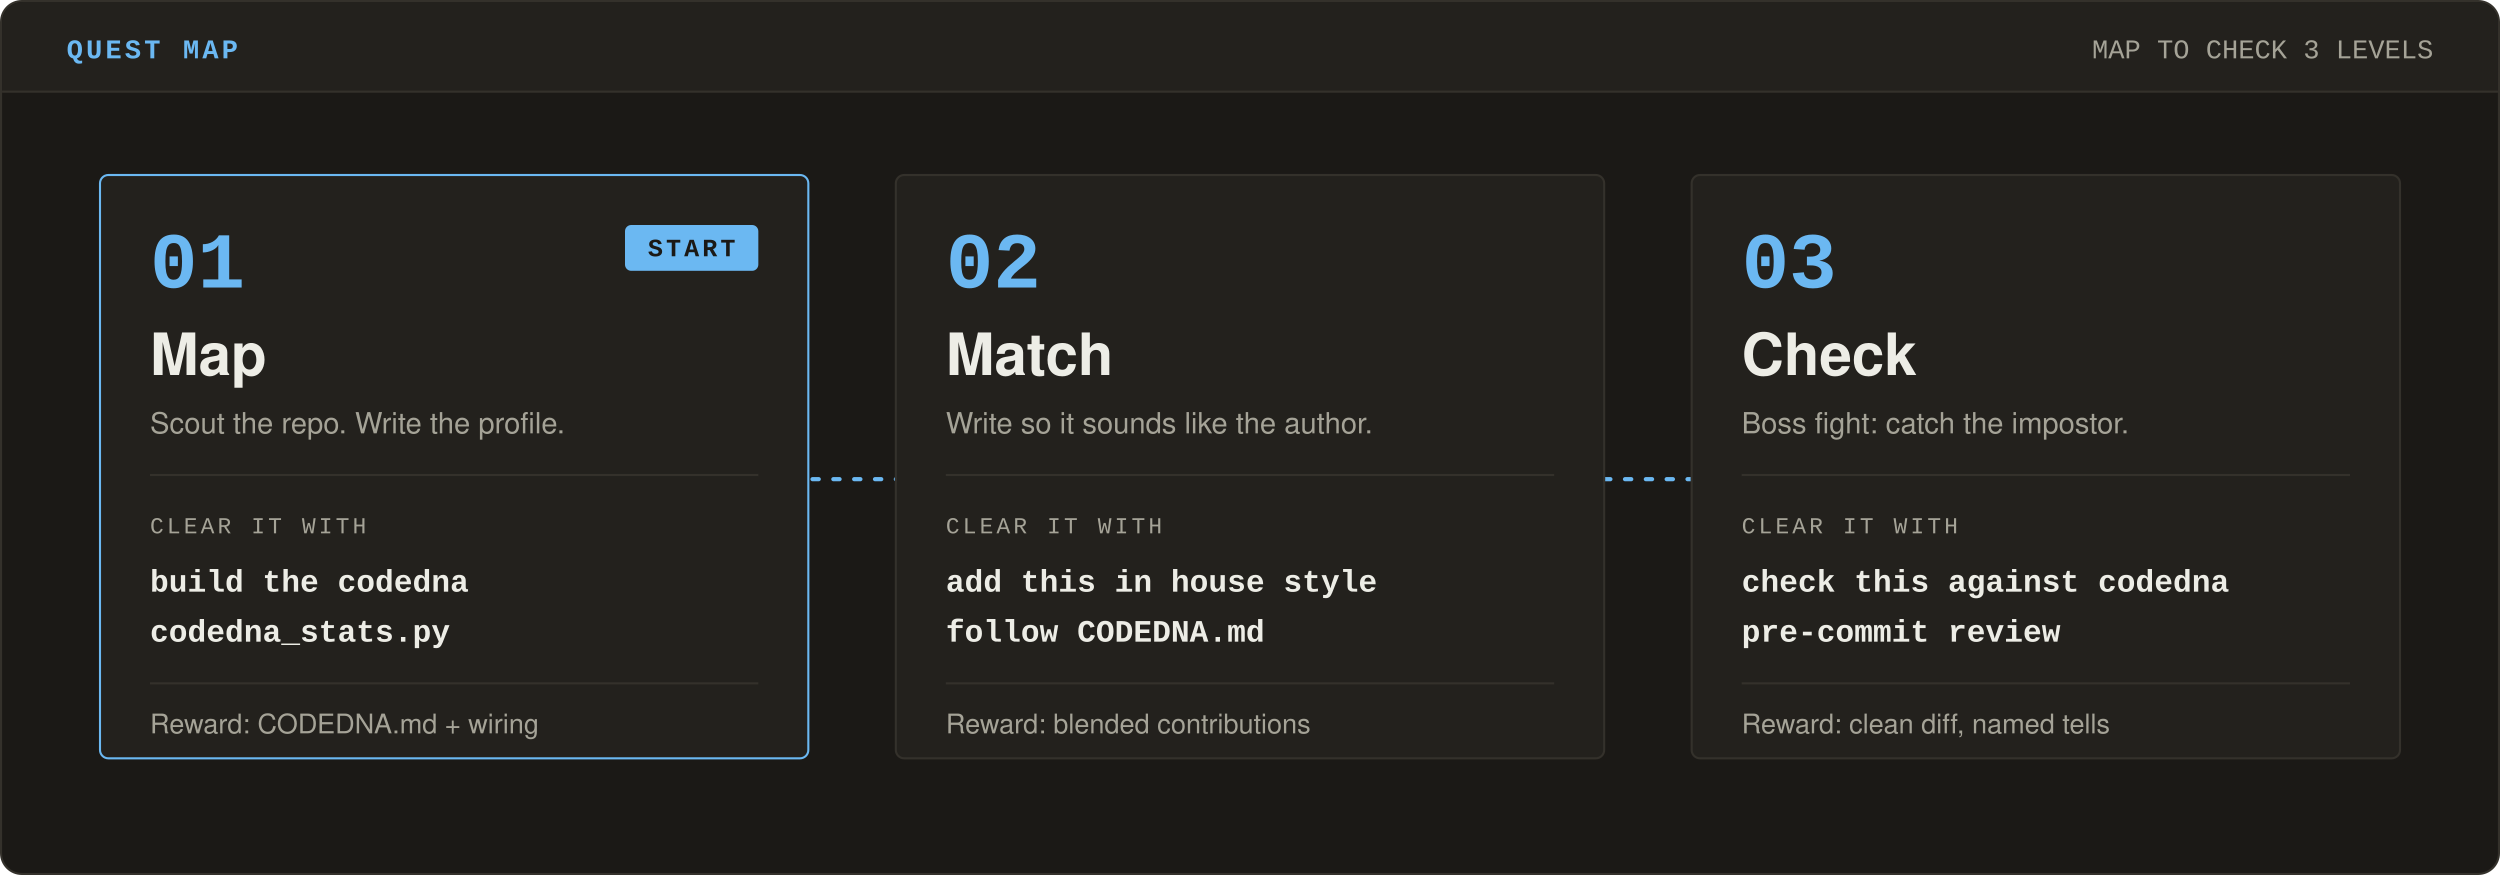
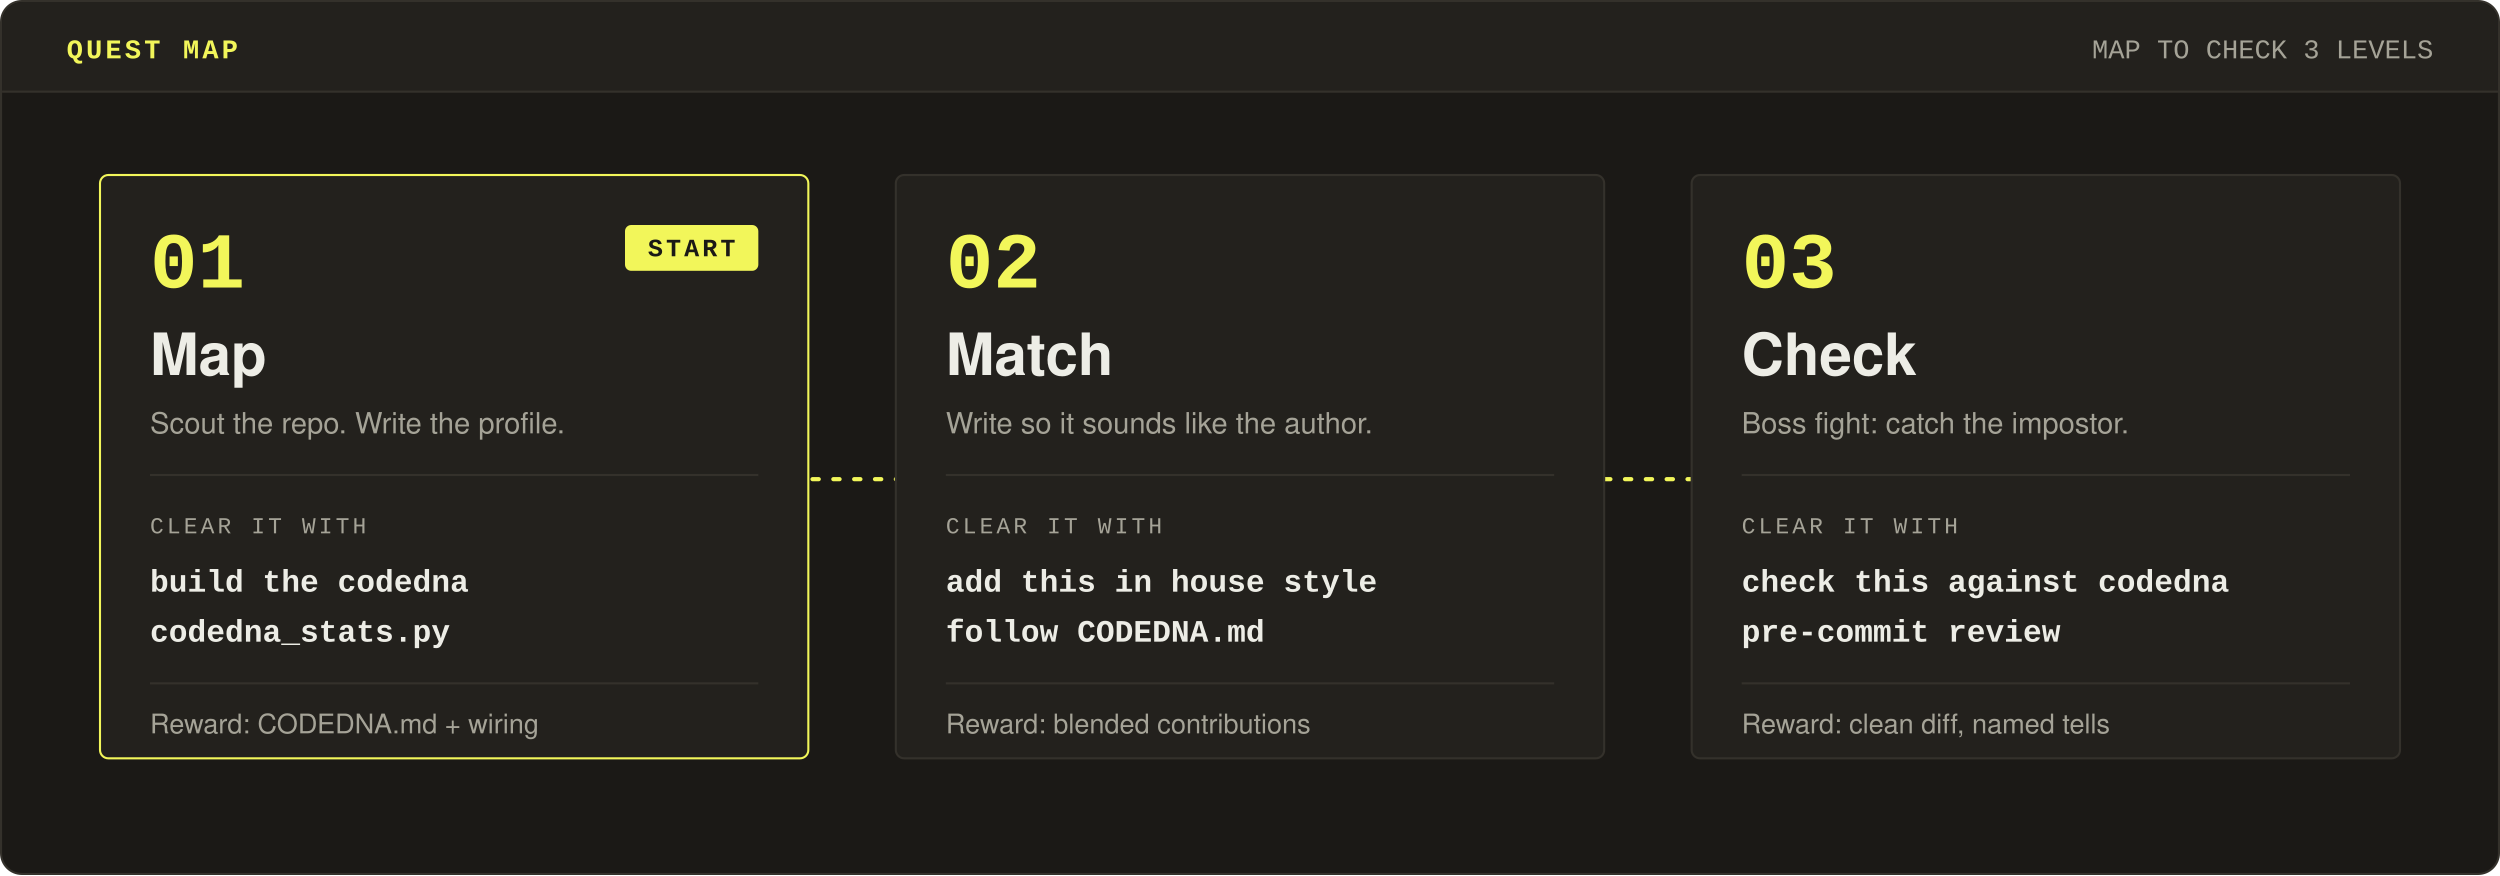
<svg xmlns="http://www.w3.org/2000/svg" viewBox="0 0 1200 420" width="1200" height="420" role="img" aria-labelledby="t d">
  <style>
    .sans{font-family:"Avenir Next","Helvetica Neue",Helvetica,Arial,sans-serif}
    .mono{font-family:ui-monospace,"SF Mono",Menlo,Consolas,"Liberation Mono",monospace}
  </style>
  <rect x="0.5" y="0.5" width="1199" height="419" rx="10" fill="#1B1916" stroke="#34312B" />
  <path d="M1 44H1199V11a10 10 0 0 0-10-10H11A10 10 0 0 0 1 11Z" fill="#23211D" />
  <line x1="1" y1="44" x2="1199" y2="44" stroke="#34312B" />
-   <text x="32" y="28" class="mono" font-size="13" font-weight="700" fill="#6BB8F2" letter-spacing="1.5">QUEST MAP</text>
+   <text x="32" y="28" class="mono" font-size="13" font-weight="700" fill="#F2F65A" letter-spacing="1.5">QUEST MAP</text>
  <text x="1168" y="28" class="mono" font-size="13" fill="#A5A397" text-anchor="end">MAP TO CHECK  3 LEVELS</text>
-   <path d="M220 230H980" fill="none" stroke="#6BB8F2" stroke-width="2" stroke-dasharray="3 7" stroke-linecap="round" />
+   <path d="M220 230H980" fill="none" stroke="#F2F65A" stroke-width="2" stroke-dasharray="3 7" stroke-linecap="round" />
  <g transform="translate(48 84)">
-     <rect width="340" height="280" rx="4" fill="#23211D" stroke="#6BB8F2" />
-     <text x="24" y="54" class="mono" font-size="38" font-weight="700" fill="#6BB8F2">01</text>
+     <rect width="340" height="280" rx="4" fill="#23211D" stroke="#F2F65A" />
+     <text x="24" y="54" class="mono" font-size="38" font-weight="700" fill="#F2F65A">01</text>
    <text x="24" y="96" class="sans" font-size="28" font-weight="700" fill="#EDEDE6">Map</text>
    <text x="24" y="124" class="sans" font-size="14" fill="#A5A397">Scout the repo. Write the profile.</text>
    <line x1="24" y1="144" x2="316" y2="144" stroke="#34312B" />
    <text x="24" y="172" class="mono" font-size="11" fill="#A5A397" letter-spacing="1.5">CLEAR IT WITH</text>
    <text x="24" y="200" class="mono" font-size="15" font-weight="700" fill="#EDEDE6">build the codedna</text>
    <text x="24" y="224" class="mono" font-size="15" font-weight="700" fill="#EDEDE6">codedna_stats.py</text>
    <line x1="24" y1="244" x2="316" y2="244" stroke="#34312B" />
    <text x="24" y="268" class="sans" font-size="13" fill="#A5A397">Reward: CODEDNA.md + wiring</text>
-     <rect x="252" y="24" width="64" height="22" rx="3" fill="#6BB8F2" />
+     <rect x="252" y="24" width="64" height="22" rx="3" fill="#F2F65A" />
    <text x="284" y="39" class="mono" font-size="12" font-weight="700" fill="#1B1916" text-anchor="middle" letter-spacing="1.5">START</text>
  </g>
  <g transform="translate(430 84)">
    <rect width="340" height="280" rx="4" fill="#23211D" stroke="#34312B" />
-     <text x="24" y="54" class="mono" font-size="38" font-weight="700" fill="#6BB8F2">02</text>
+     <text x="24" y="54" class="mono" font-size="38" font-weight="700" fill="#F2F65A">02</text>
    <text x="24" y="96" class="sans" font-size="28" font-weight="700" fill="#EDEDE6">Match</text>
    <text x="24" y="124" class="sans" font-size="14" fill="#A5A397">Write so it sounds like the author.</text>
    <line x1="24" y1="144" x2="316" y2="144" stroke="#34312B" />
    <text x="24" y="172" class="mono" font-size="11" fill="#A5A397" letter-spacing="1.5">CLEAR IT WITH</text>
    <text x="24" y="200" class="mono" font-size="15" font-weight="700" fill="#EDEDE6">add this in house style</text>
    <text x="24" y="224" class="mono" font-size="15" font-weight="700" fill="#EDEDE6">follow CODEDNA.md</text>
    <line x1="24" y1="244" x2="316" y2="244" stroke="#34312B" />
    <text x="24" y="268" class="sans" font-size="13" fill="#A5A397">Reward: blended contributions</text>
  </g>
  <g transform="translate(812 84)">
    <rect width="340" height="280" rx="4" fill="#23211D" stroke="#34312B" />
-     <text x="24" y="54" class="mono" font-size="38" font-weight="700" fill="#6BB8F2">03</text>
+     <text x="24" y="54" class="mono" font-size="38" font-weight="700" fill="#F2F65A">03</text>
    <text x="24" y="96" class="sans" font-size="28" font-weight="700" fill="#EDEDE6">Check</text>
    <text x="24" y="124" class="sans" font-size="14" fill="#A5A397">Boss fight: catch the impostor.</text>
    <line x1="24" y1="144" x2="316" y2="144" stroke="#34312B" />
    <text x="24" y="172" class="mono" font-size="11" fill="#A5A397" letter-spacing="1.5">CLEAR IT WITH</text>
    <text x="24" y="200" class="mono" font-size="15" font-weight="700" fill="#EDEDE6">check this against codedna</text>
    <text x="24" y="224" class="mono" font-size="15" font-weight="700" fill="#EDEDE6">pre-commit review</text>
    <line x1="24" y1="244" x2="316" y2="244" stroke="#34312B" />
    <text x="24" y="268" class="sans" font-size="13" fill="#A5A397">Reward: clean diff, named tells</text>
  </g>
</svg>
